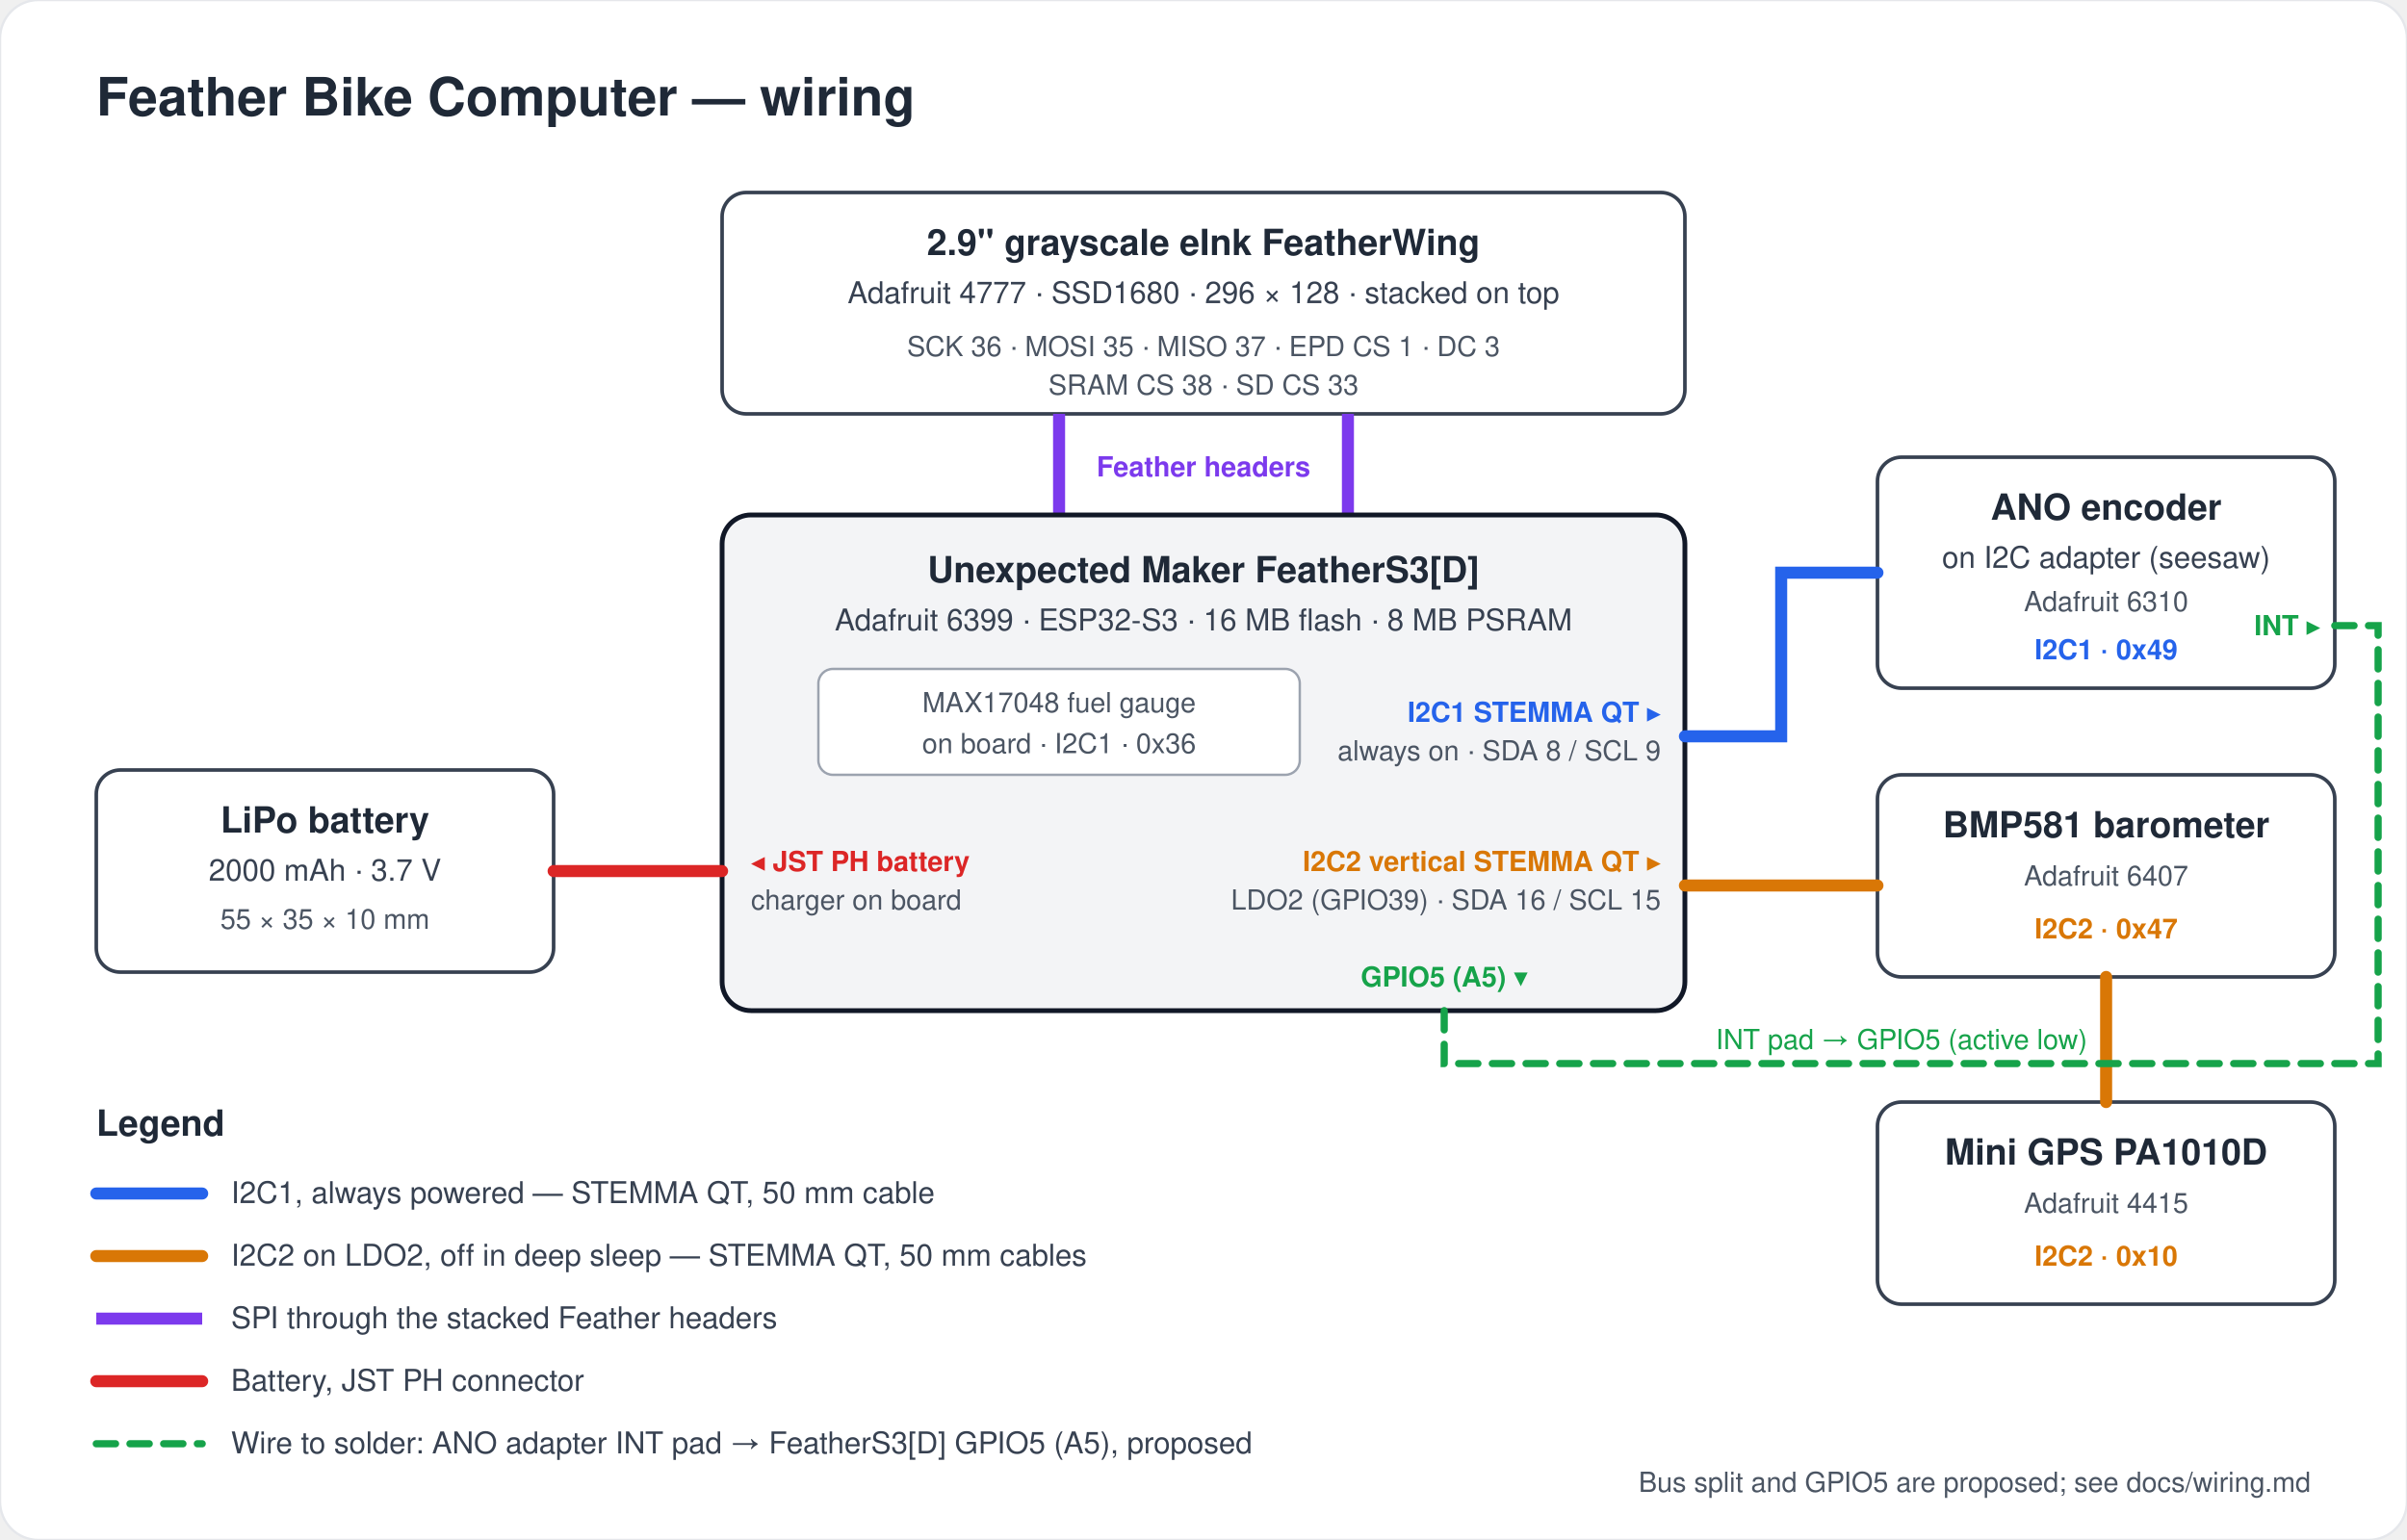
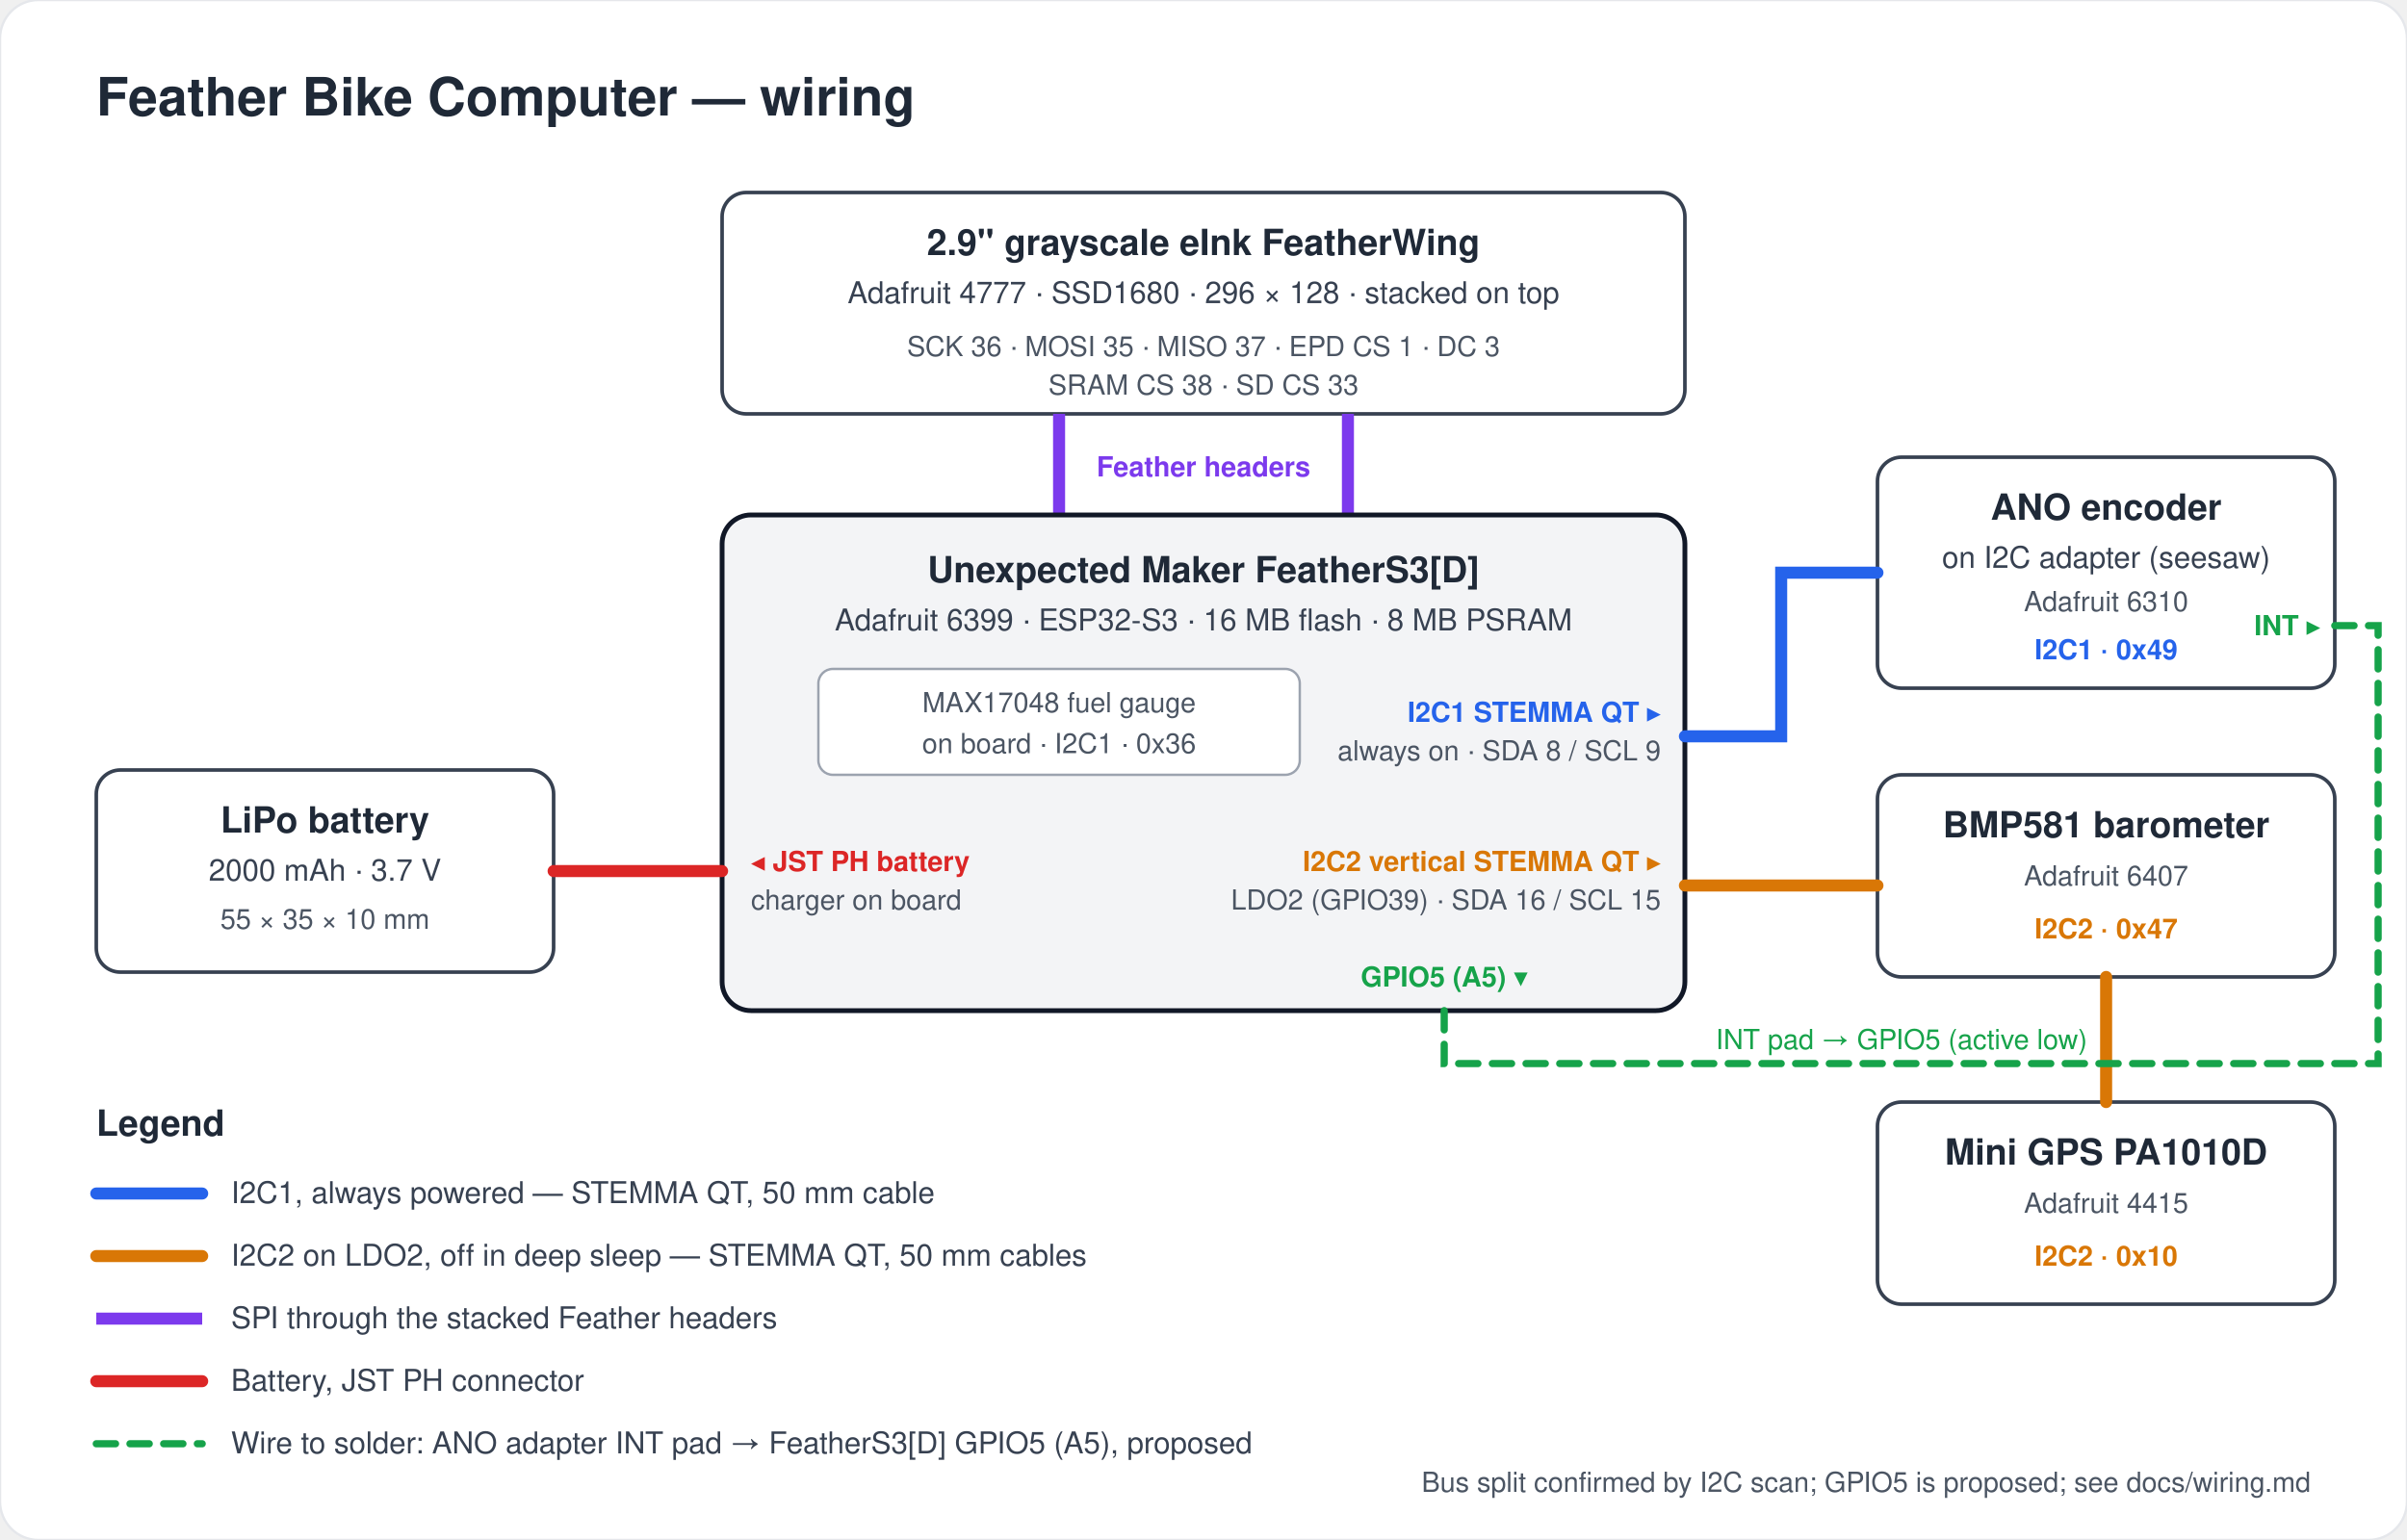
<svg xmlns="http://www.w3.org/2000/svg" viewBox="0 0 1000 640" width="1000" height="640" role="img" aria-labelledby="title desc">
  <style>
    text { font-family: -apple-system, "Segoe UI", Helvetica, Arial, sans-serif; fill: #1f2937; }
    .title { font-size: 22px; font-weight: 700; }
    .h { font-size: 15px; font-weight: 700; }
    .t { font-size: 12.5px; fill: #374151; }
    .s { font-size: 11.5px; fill: #4b5563; }
    .lbl { font-size: 11.5px; font-weight: 600; }
    .box { fill: #ffffff; stroke: #374151; stroke-width: 1.5; }
    .main { fill: #f3f4f6; stroke: #111827; stroke-width: 2; }
    .chip { fill: #ffffff; stroke: #9ca3af; stroke-width: 1; }
    .i2c1 { stroke: #2563eb; stroke-width: 5; fill: none; stroke-linecap: round; }
    .i2c2 { stroke: #d97706; stroke-width: 5; fill: none; stroke-linecap: round; }
    .spi { stroke: #7c3aed; stroke-width: 5; fill: none; }
    .pwr { stroke: #dc2626; stroke-width: 5; fill: none; stroke-linecap: round; }
    .int { stroke: #16a34a; stroke-width: 3; fill: none; stroke-dasharray: 8 6; stroke-linecap: round; }
  </style>
  <rect x="0" y="0" width="1000" height="640" rx="16" fill="#ffffff" stroke="#e5e7eb" />
  <text x="40" y="48" class="title">Feather Bike Computer — wiring</text>
  <rect x="300" y="80" width="400" height="92" rx="10" class="box" />
  <text x="500" y="106" class="h" text-anchor="middle">2.9" grayscale eInk FeatherWing</text>
  <text x="500" y="126" class="t" text-anchor="middle">Adafruit 4777 · SSD1680 · 296 × 128 · stacked on top</text>
  <text x="500" y="148" class="s" text-anchor="middle">SCK 36 · MOSI 35 · MISO 37 · EPD CS 1 · DC 3</text>
  <text x="500" y="164" class="s" text-anchor="middle">SRAM CS 38 · SD CS 33</text>
  <line x1="440" y1="172" x2="440" y2="214" class="spi" />
  <line x1="560" y1="172" x2="560" y2="214" class="spi" />
  <text x="500" y="198" class="lbl" text-anchor="middle" style="fill:#7c3aed">Feather headers</text>
  <rect x="300" y="214" width="400" height="206" rx="12" class="main" />
  <text x="500" y="242" class="h" text-anchor="middle">Unexpected Maker FeatherS3[D]</text>
  <text x="500" y="262" class="t" text-anchor="middle">Adafruit 6399 · ESP32-S3 · 16 MB flash · 8 MB PSRAM</text>
  <rect x="340" y="278" width="200" height="44" rx="6" class="chip" />
  <text x="440" y="296" class="s" text-anchor="middle">MAX17048 fuel gauge</text>
  <text x="440" y="313" class="s" text-anchor="middle">on board · I2C1 · 0x36</text>
  <text x="690" y="300" class="lbl" text-anchor="end" style="fill:#2563eb">I2C1 STEMMA QT ▸</text>
  <text x="690" y="316" class="s" text-anchor="end">always on · SDA 8 / SCL 9</text>
  <text x="690" y="362" class="lbl" text-anchor="end" style="fill:#d97706">I2C2 vertical STEMMA QT ▸</text>
  <text x="690" y="378" class="s" text-anchor="end">LDO2 (GPIO39) · SDA 16 / SCL 15</text>
  <text x="312" y="362" class="lbl" style="fill:#dc2626">◂ JST PH battery</text>
  <text x="312" y="378" class="s">charger on board</text>
  <text x="600" y="410" class="lbl" text-anchor="middle" style="fill:#16a34a">GPIO5 (A5) ▾</text>
  <rect x="40" y="320" width="190" height="84" rx="10" class="box" />
  <text x="135" y="346" class="h" text-anchor="middle">LiPo battery</text>
  <text x="135" y="366" class="t" text-anchor="middle">2000 mAh · 3.7 V</text>
  <text x="135" y="386" class="s" text-anchor="middle">55 × 35 × 10 mm</text>
  <line x1="230" y1="362" x2="300" y2="362" class="pwr" />
  <rect x="780" y="190" width="190" height="96" rx="10" class="box" />
  <text x="875" y="216" class="h" text-anchor="middle">ANO encoder</text>
  <text x="875" y="236" class="t" text-anchor="middle">on I2C adapter (seesaw)</text>
  <text x="875" y="254" class="s" text-anchor="middle">Adafruit 6310</text>
  <text x="875" y="274" class="lbl" text-anchor="middle" style="fill:#2563eb">I2C1 · 0x49</text>
  <text x="964" y="264" class="lbl" text-anchor="end" style="fill:#16a34a">INT ▸</text>
  <path d="M700 306 L740 306 L740 238 L780 238" class="i2c1" />
  <rect x="780" y="322" width="190" height="84" rx="10" class="box" />
  <text x="875" y="348" class="h" text-anchor="middle">BMP581 barometer</text>
  <text x="875" y="368" class="s" text-anchor="middle">Adafruit 6407</text>
  <text x="875" y="390" class="lbl" text-anchor="middle" style="fill:#d97706">I2C2 · 0x47</text>
  <line x1="700" y1="368" x2="780" y2="368" class="i2c2" />
  <rect x="780" y="458" width="190" height="84" rx="10" class="box" />
  <text x="875" y="484" class="h" text-anchor="middle">Mini GPS PA1010D</text>
  <text x="875" y="504" class="s" text-anchor="middle">Adafruit 4415</text>
  <text x="875" y="526" class="lbl" text-anchor="middle" style="fill:#d97706">I2C2 · 0x10</text>
  <line x1="875" y1="406" x2="875" y2="458" class="i2c2" />
  <path d="M970 260 L988 260 L988 442 L600 442 L600 420" class="int" />
  <text x="790" y="436" class="s" text-anchor="middle" style="fill:#16a34a">INT pad → GPIO5 (active low)</text>
  <text x="40" y="472" class="h">Legend</text>
  <line x1="40" y1="496" x2="84" y2="496" class="i2c1" />
  <text x="96" y="500" class="t">I2C1, always powered — STEMMA QT, 50 mm cable</text>
  <line x1="40" y1="522" x2="84" y2="522" class="i2c2" />
  <text x="96" y="526" class="t">I2C2 on LDO2, off in deep sleep — STEMMA QT, 50 mm cables</text>
  <line x1="40" y1="548" x2="84" y2="548" class="spi" />
  <text x="96" y="552" class="t">SPI through the stacked Feather headers</text>
  <line x1="40" y1="574" x2="84" y2="574" class="pwr" />
  <text x="96" y="578" class="t">Battery, JST PH connector</text>
  <line x1="40" y1="600" x2="84" y2="600" class="int" />
  <text x="96" y="604" class="t">Wire to solder: ANO adapter INT pad → FeatherS3[D] GPIO5 (A5), proposed</text>
-   <text x="960" y="620" class="s" text-anchor="end">Bus split and GPIO5 are proposed; see docs/wiring.md</text>
+   <text x="960" y="620" class="s" text-anchor="end">Bus split confirmed by I2C scan; GPIO5 is proposed; see docs/wiring.md</text>
</svg>
